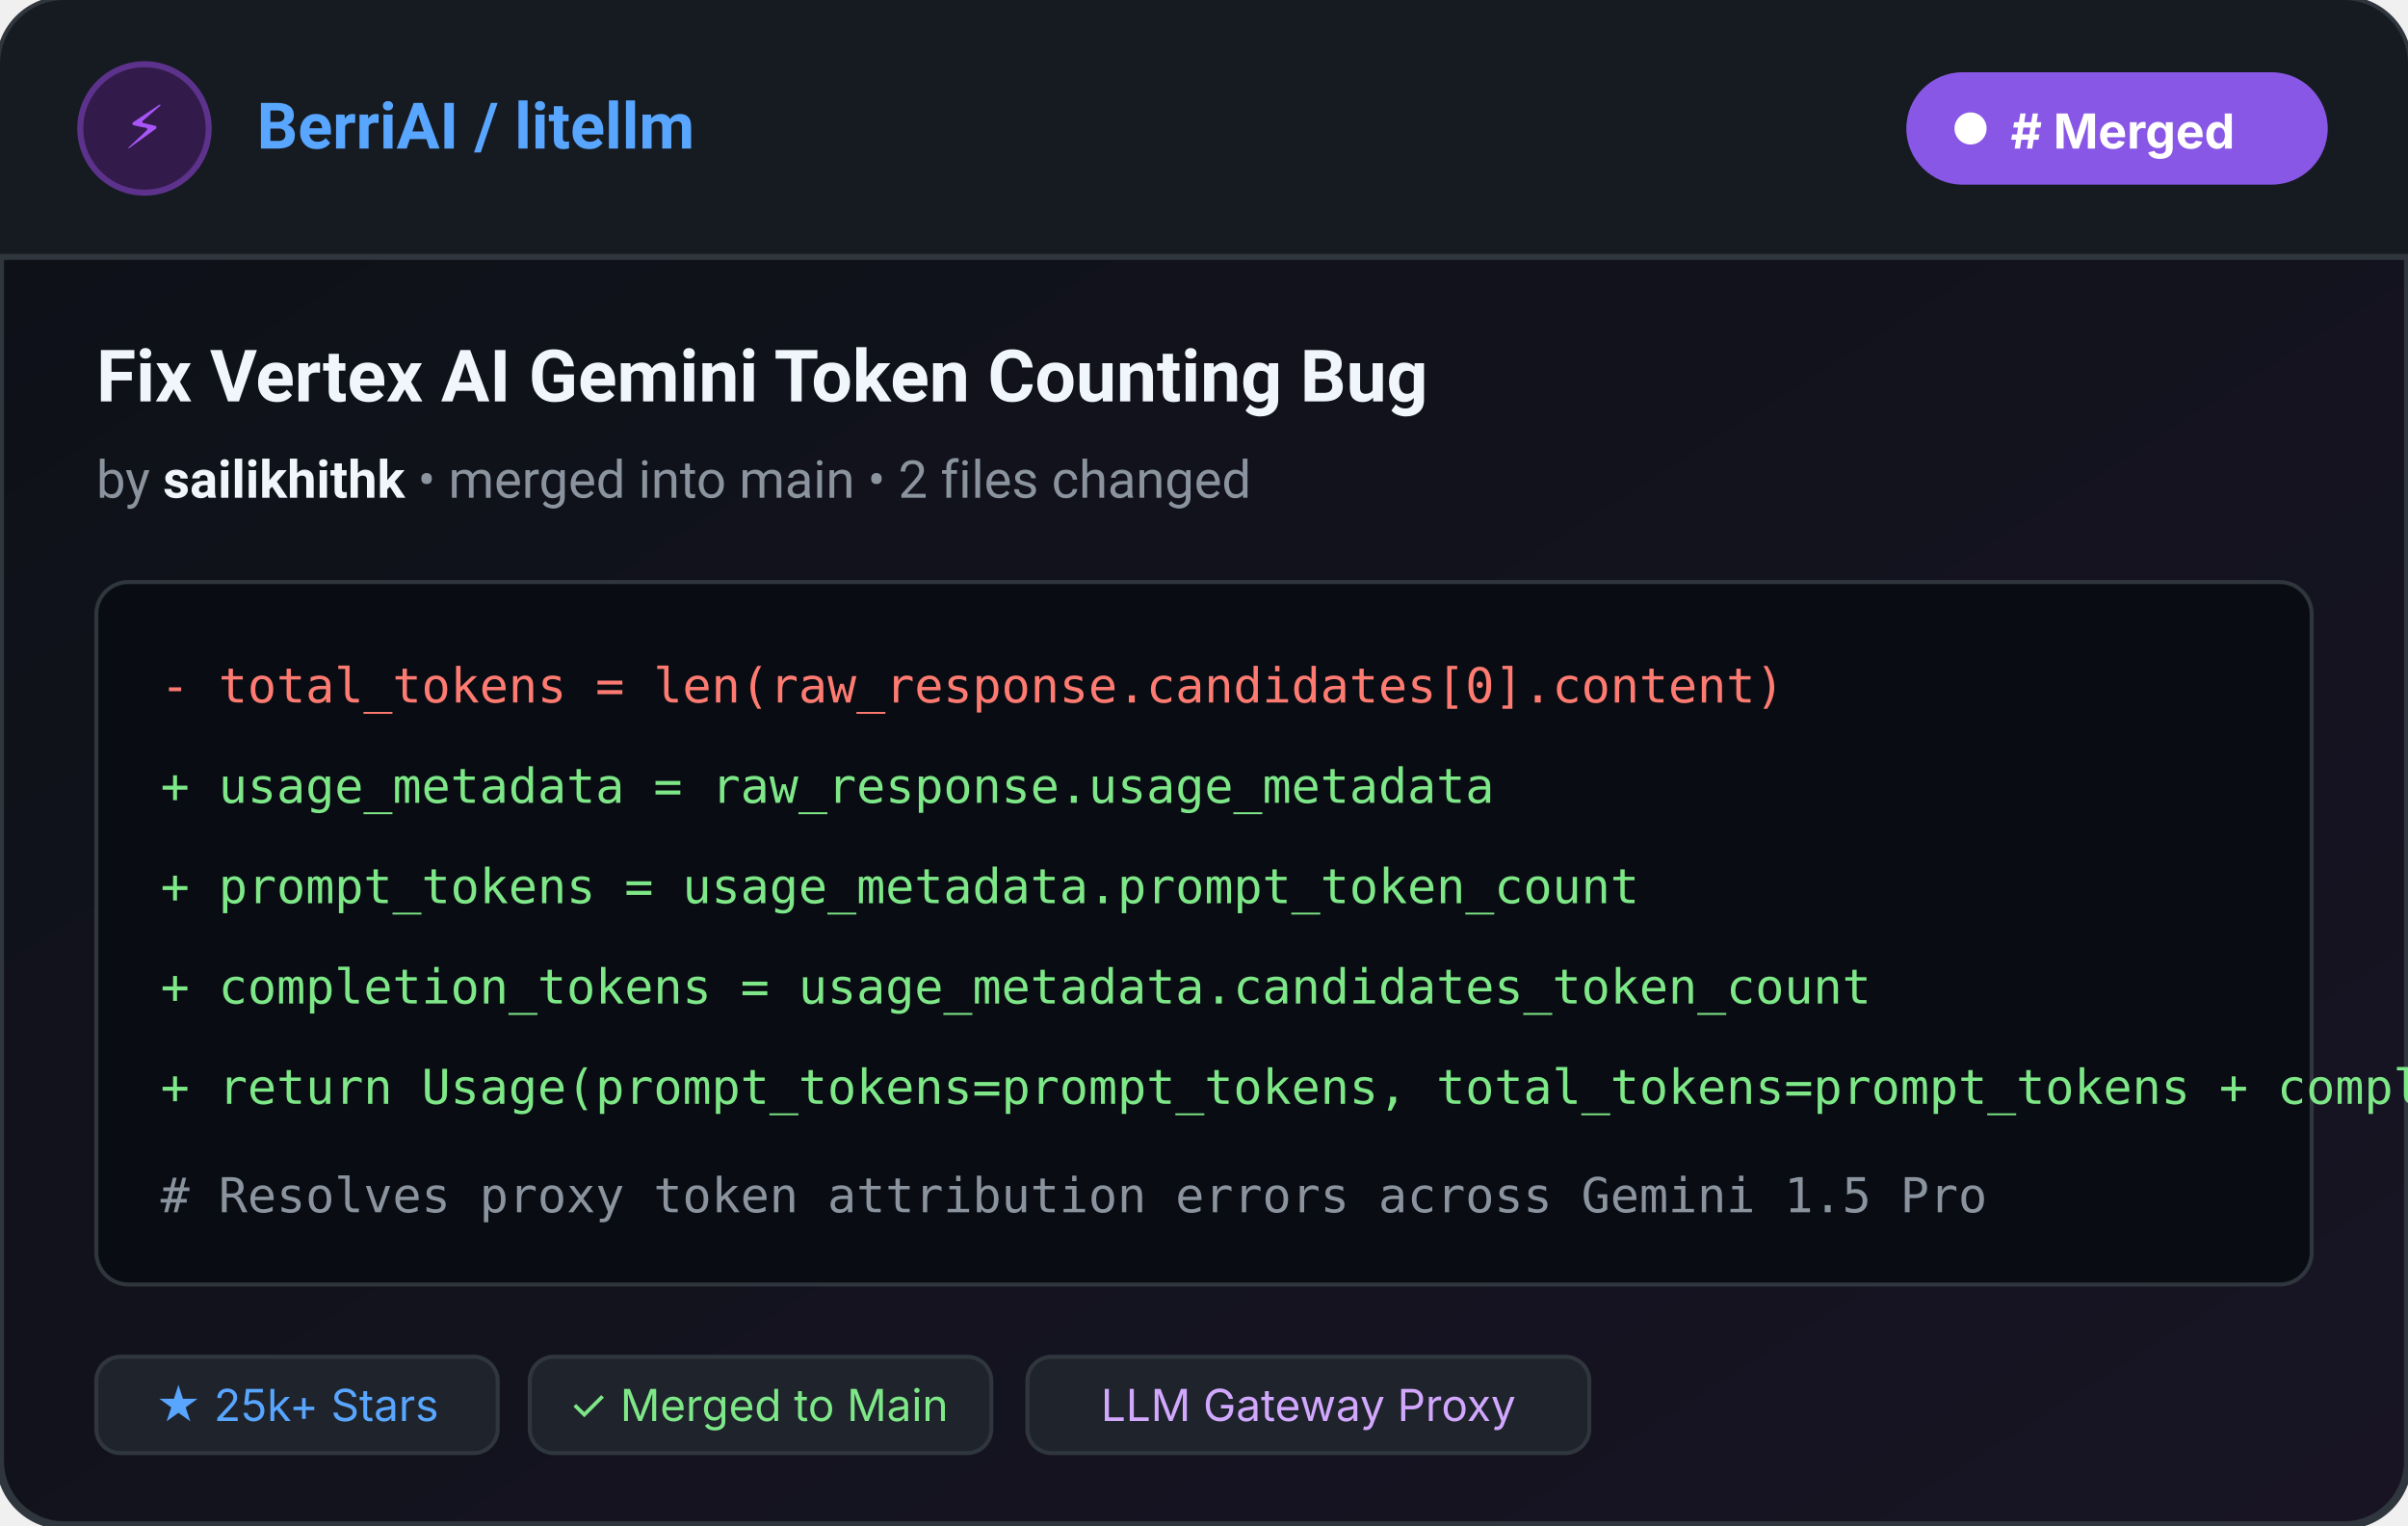
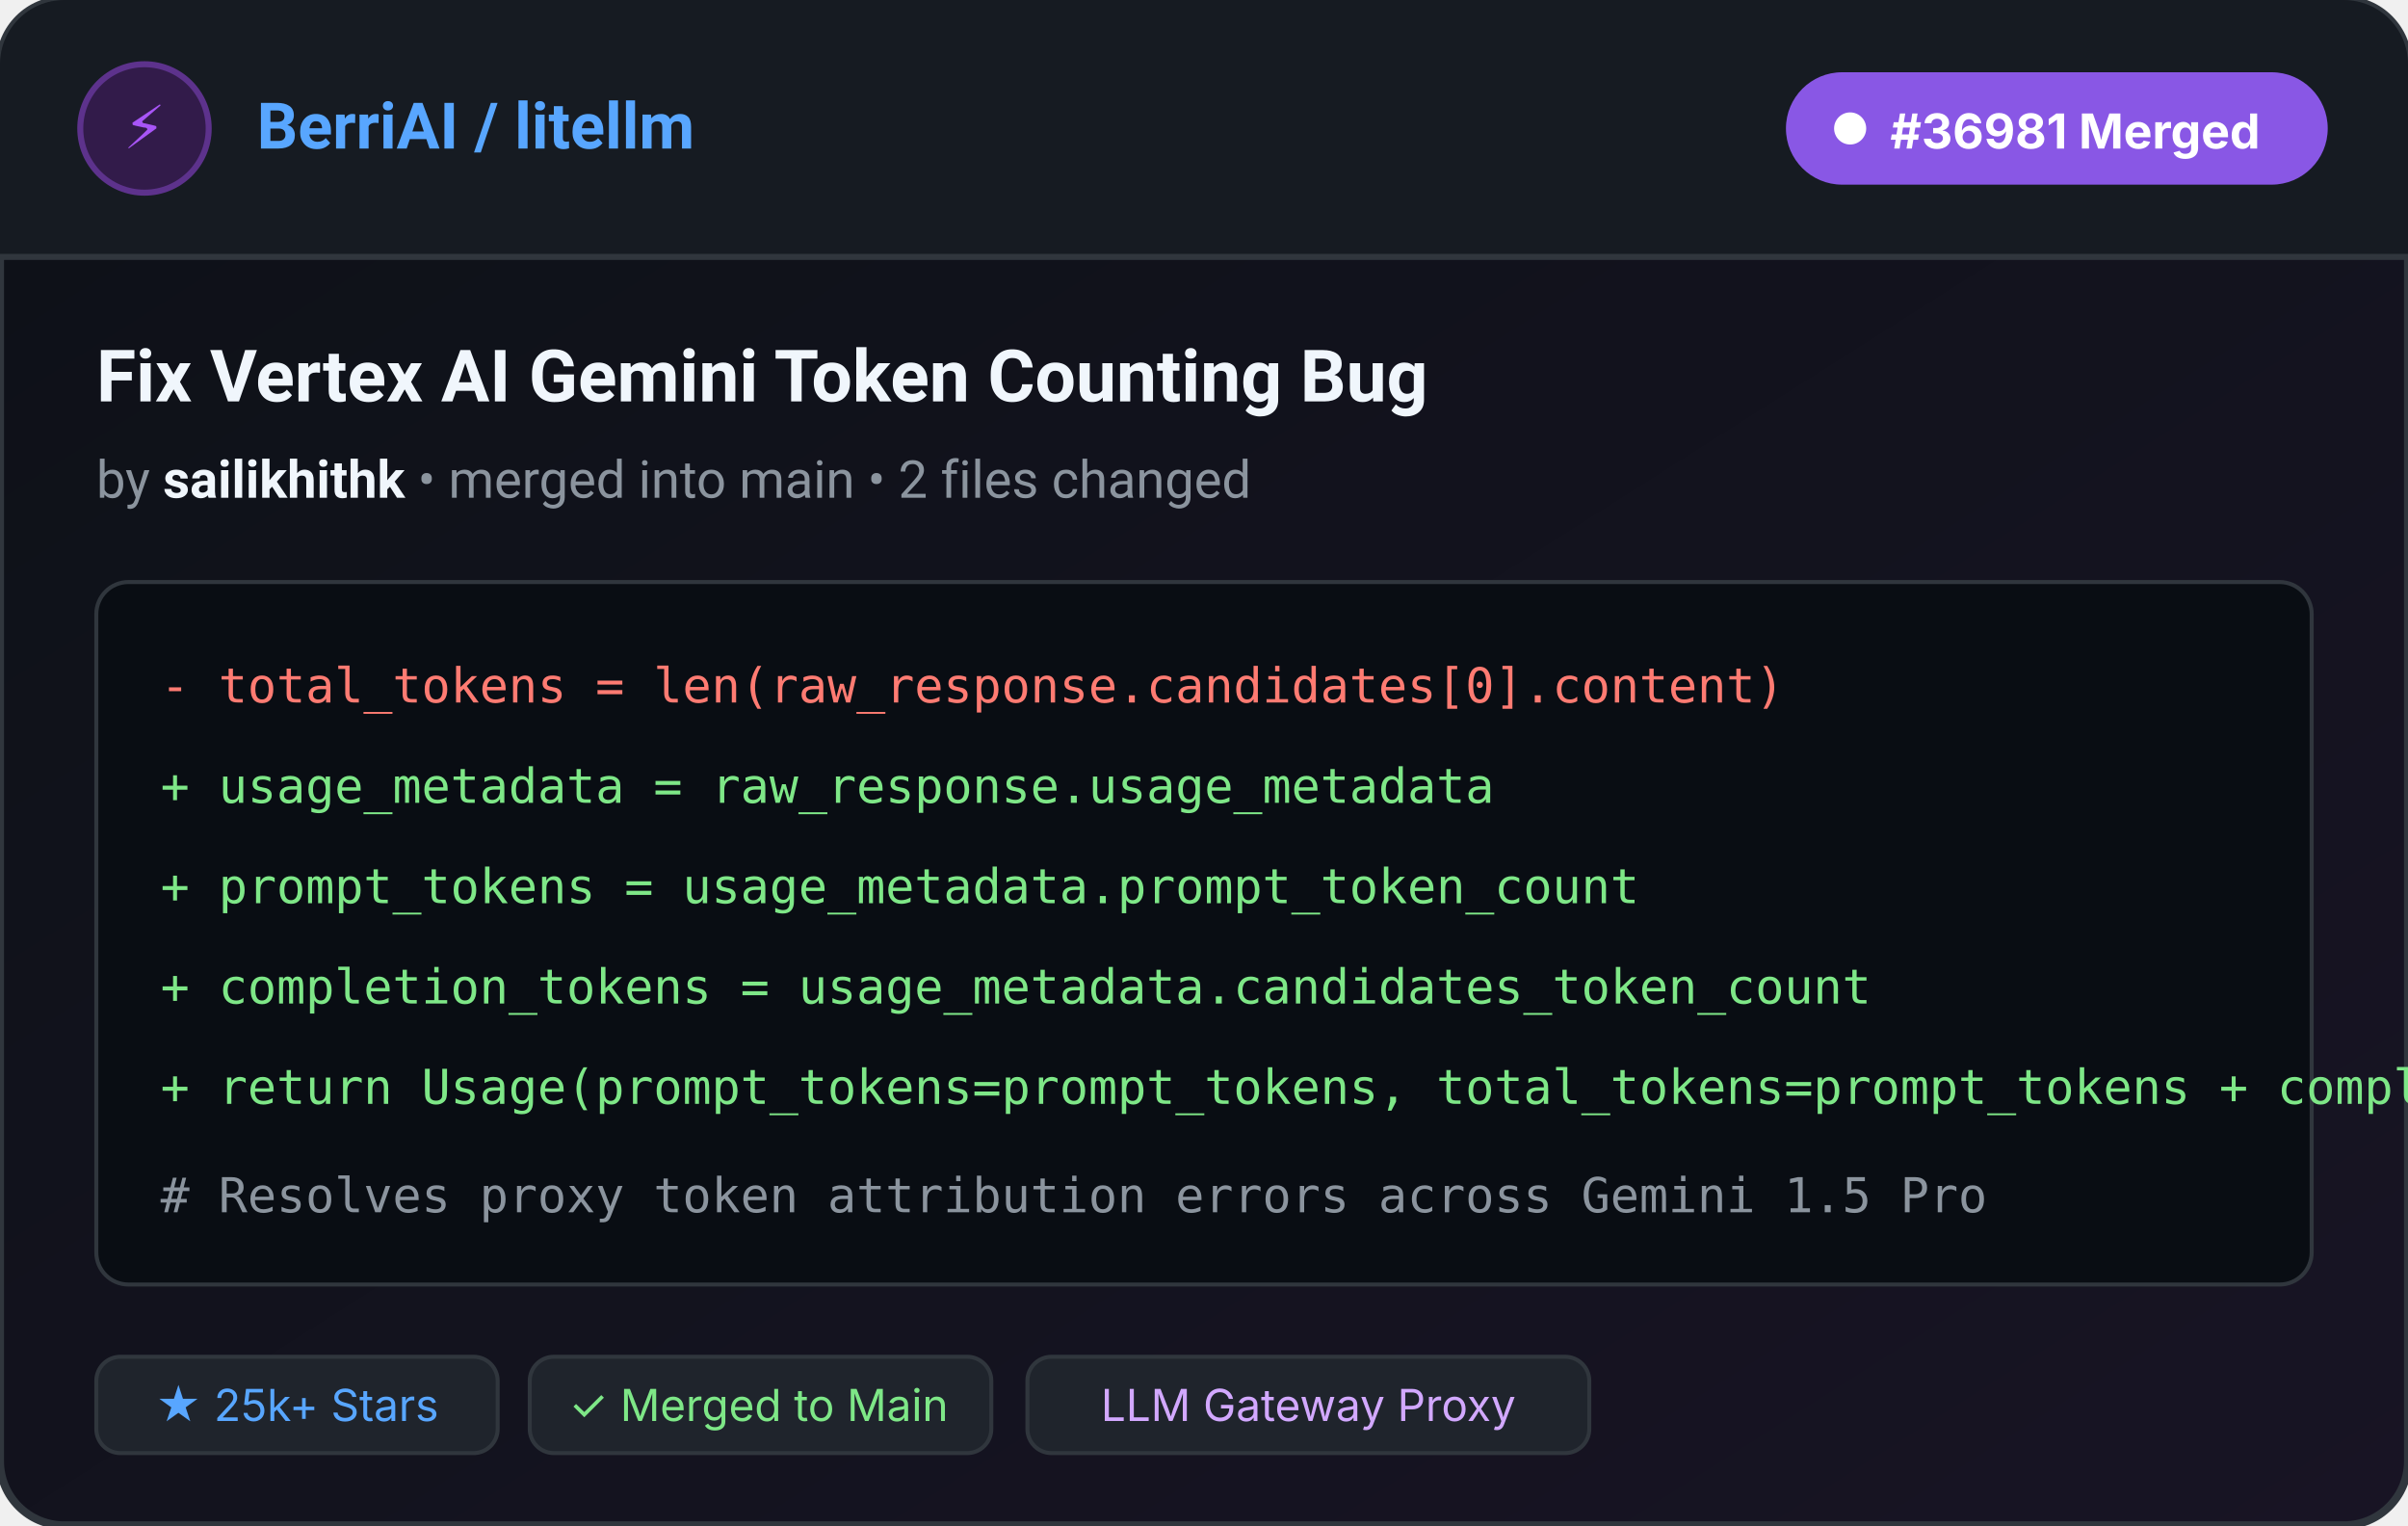
<svg xmlns="http://www.w3.org/2000/svg" viewBox="0 0 600 380" width="100%" height="100%">
  <defs>
    <linearGradient id="bgLiteLLM" x1="0%" y1="0%" x2="100%" y2="100%">
      <stop offset="0%" stop-color="#0d1117" />
      <stop offset="100%" stop-color="#181424" />
    </linearGradient>
  </defs>
  <rect width="600" height="380" rx="16" fill="url(#bgLiteLLM)" stroke="#30363d" stroke-width="2" />
  <rect x="0" y="0" width="600" height="64" rx="16" fill="#161b22" />
  <rect x="0" y="48" width="600" height="16" fill="#161b22" />
  <line x1="0" y1="64" x2="600" y2="64" stroke="#30363d" stroke-width="1.5" />
  <circle cx="36" cy="32" r="16" fill="#321b4a" stroke="#5d328c" stroke-width="1.5" />
  <text x="36" y="37" font-family="-apple-system, BlinkMacSystemFont, 'Segoe UI', Roboto, sans-serif" font-size="15" font-weight="bold" fill="#a855f7" text-anchor="middle">⚡</text>
  <text x="64" y="37" font-family="-apple-system, BlinkMacSystemFont, 'Segoe UI', Roboto, sans-serif" font-size="16" font-weight="600" fill="#58a6ff">BerriAI / litellm</text>
-   <g transform="translate(475, 18)">
-     <rect width="105" height="28" rx="14" fill="#8957e5" />
+   <g transform="translate(445, 18)">
+     <rect width="135" height="28" rx="14" fill="#8957e5" />
    <circle cx="16" cy="14" r="4" fill="#fff" />
-     <text x="26" y="19" font-family="-apple-system, BlinkMacSystemFont, 'Segoe UI', sans-serif" font-size="12" font-weight="bold" fill="#fff"># Merged</text>
+     <text x="26" y="19" font-family="-apple-system, BlinkMacSystemFont, 'Segoe UI', sans-serif" font-size="12" font-weight="bold" fill="#fff">#36981 Merged</text>
  </g>
  <text x="24" y="100" font-family="-apple-system, BlinkMacSystemFont, 'Segoe UI', Roboto, sans-serif" font-size="18" font-weight="bold" fill="#f0f6fc">Fix Vertex AI Gemini Token Counting Bug</text>
  <text x="24" y="124" font-family="-apple-system, BlinkMacSystemFont, 'Segoe UI', Roboto, sans-serif" font-size="13" fill="#8b949e">by <tspan fill="#f0f6fc" font-weight="600">sailikhithk</tspan> • merged into <tspan fill="#8b949e">main</tspan> • 2 files changed</text>
  <rect x="24" y="145" width="552" height="175" rx="8" fill="#090d13" stroke="#30363d" stroke-width="1" />
  <text x="40" y="175" font-family="'JetBrains Mono', 'Fira Code', monospace" font-size="12" fill="#ff7b72">- total_tokens = len(raw_response.candidates[0].content)</text>
  <text x="40" y="200" font-family="'JetBrains Mono', 'Fira Code', monospace" font-size="12" fill="#7ee787">+ usage_metadata = raw_response.usage_metadata</text>
  <text x="40" y="225" font-family="'JetBrains Mono', 'Fira Code', monospace" font-size="12" fill="#7ee787">+ prompt_tokens = usage_metadata.prompt_token_count</text>
  <text x="40" y="250" font-family="'JetBrains Mono', 'Fira Code', monospace" font-size="12" fill="#7ee787">+ completion_tokens = usage_metadata.candidates_token_count</text>
  <text x="40" y="275" font-family="'JetBrains Mono', 'Fira Code', monospace" font-size="12" fill="#7ee787">+ return Usage(prompt_tokens=prompt_tokens, total_tokens=prompt_tokens + completion_tokens)</text>
  <text x="40" y="302" font-family="'JetBrains Mono', 'Fira Code', monospace" font-size="12" fill="#8b949e">      # Resolves proxy token attribution errors across Gemini 1.5 Pro</text>
  <g transform="translate(24, 338)">
    <rect width="100" height="24" rx="6" fill="#1f242c" stroke="#30363d" />
    <text x="50" y="16" font-family="-apple-system, sans-serif" font-size="11" fill="#58a6ff" text-anchor="middle">★ 25k+ Stars</text>
  </g>
  <g transform="translate(132, 338)">
    <rect width="115" height="24" rx="6" fill="#1f242c" stroke="#30363d" />
    <text x="57" y="16" font-family="-apple-system, sans-serif" font-size="11" fill="#7ee787" text-anchor="middle">✓ Merged to Main</text>
  </g>
  <g transform="translate(256, 338)">
    <rect width="140" height="24" rx="6" fill="#1f242c" stroke="#30363d" />
    <text x="70" y="16" font-family="-apple-system, sans-serif" font-size="11" fill="#d2a8ff" text-anchor="middle">LLM Gateway Proxy</text>
  </g>
</svg>
